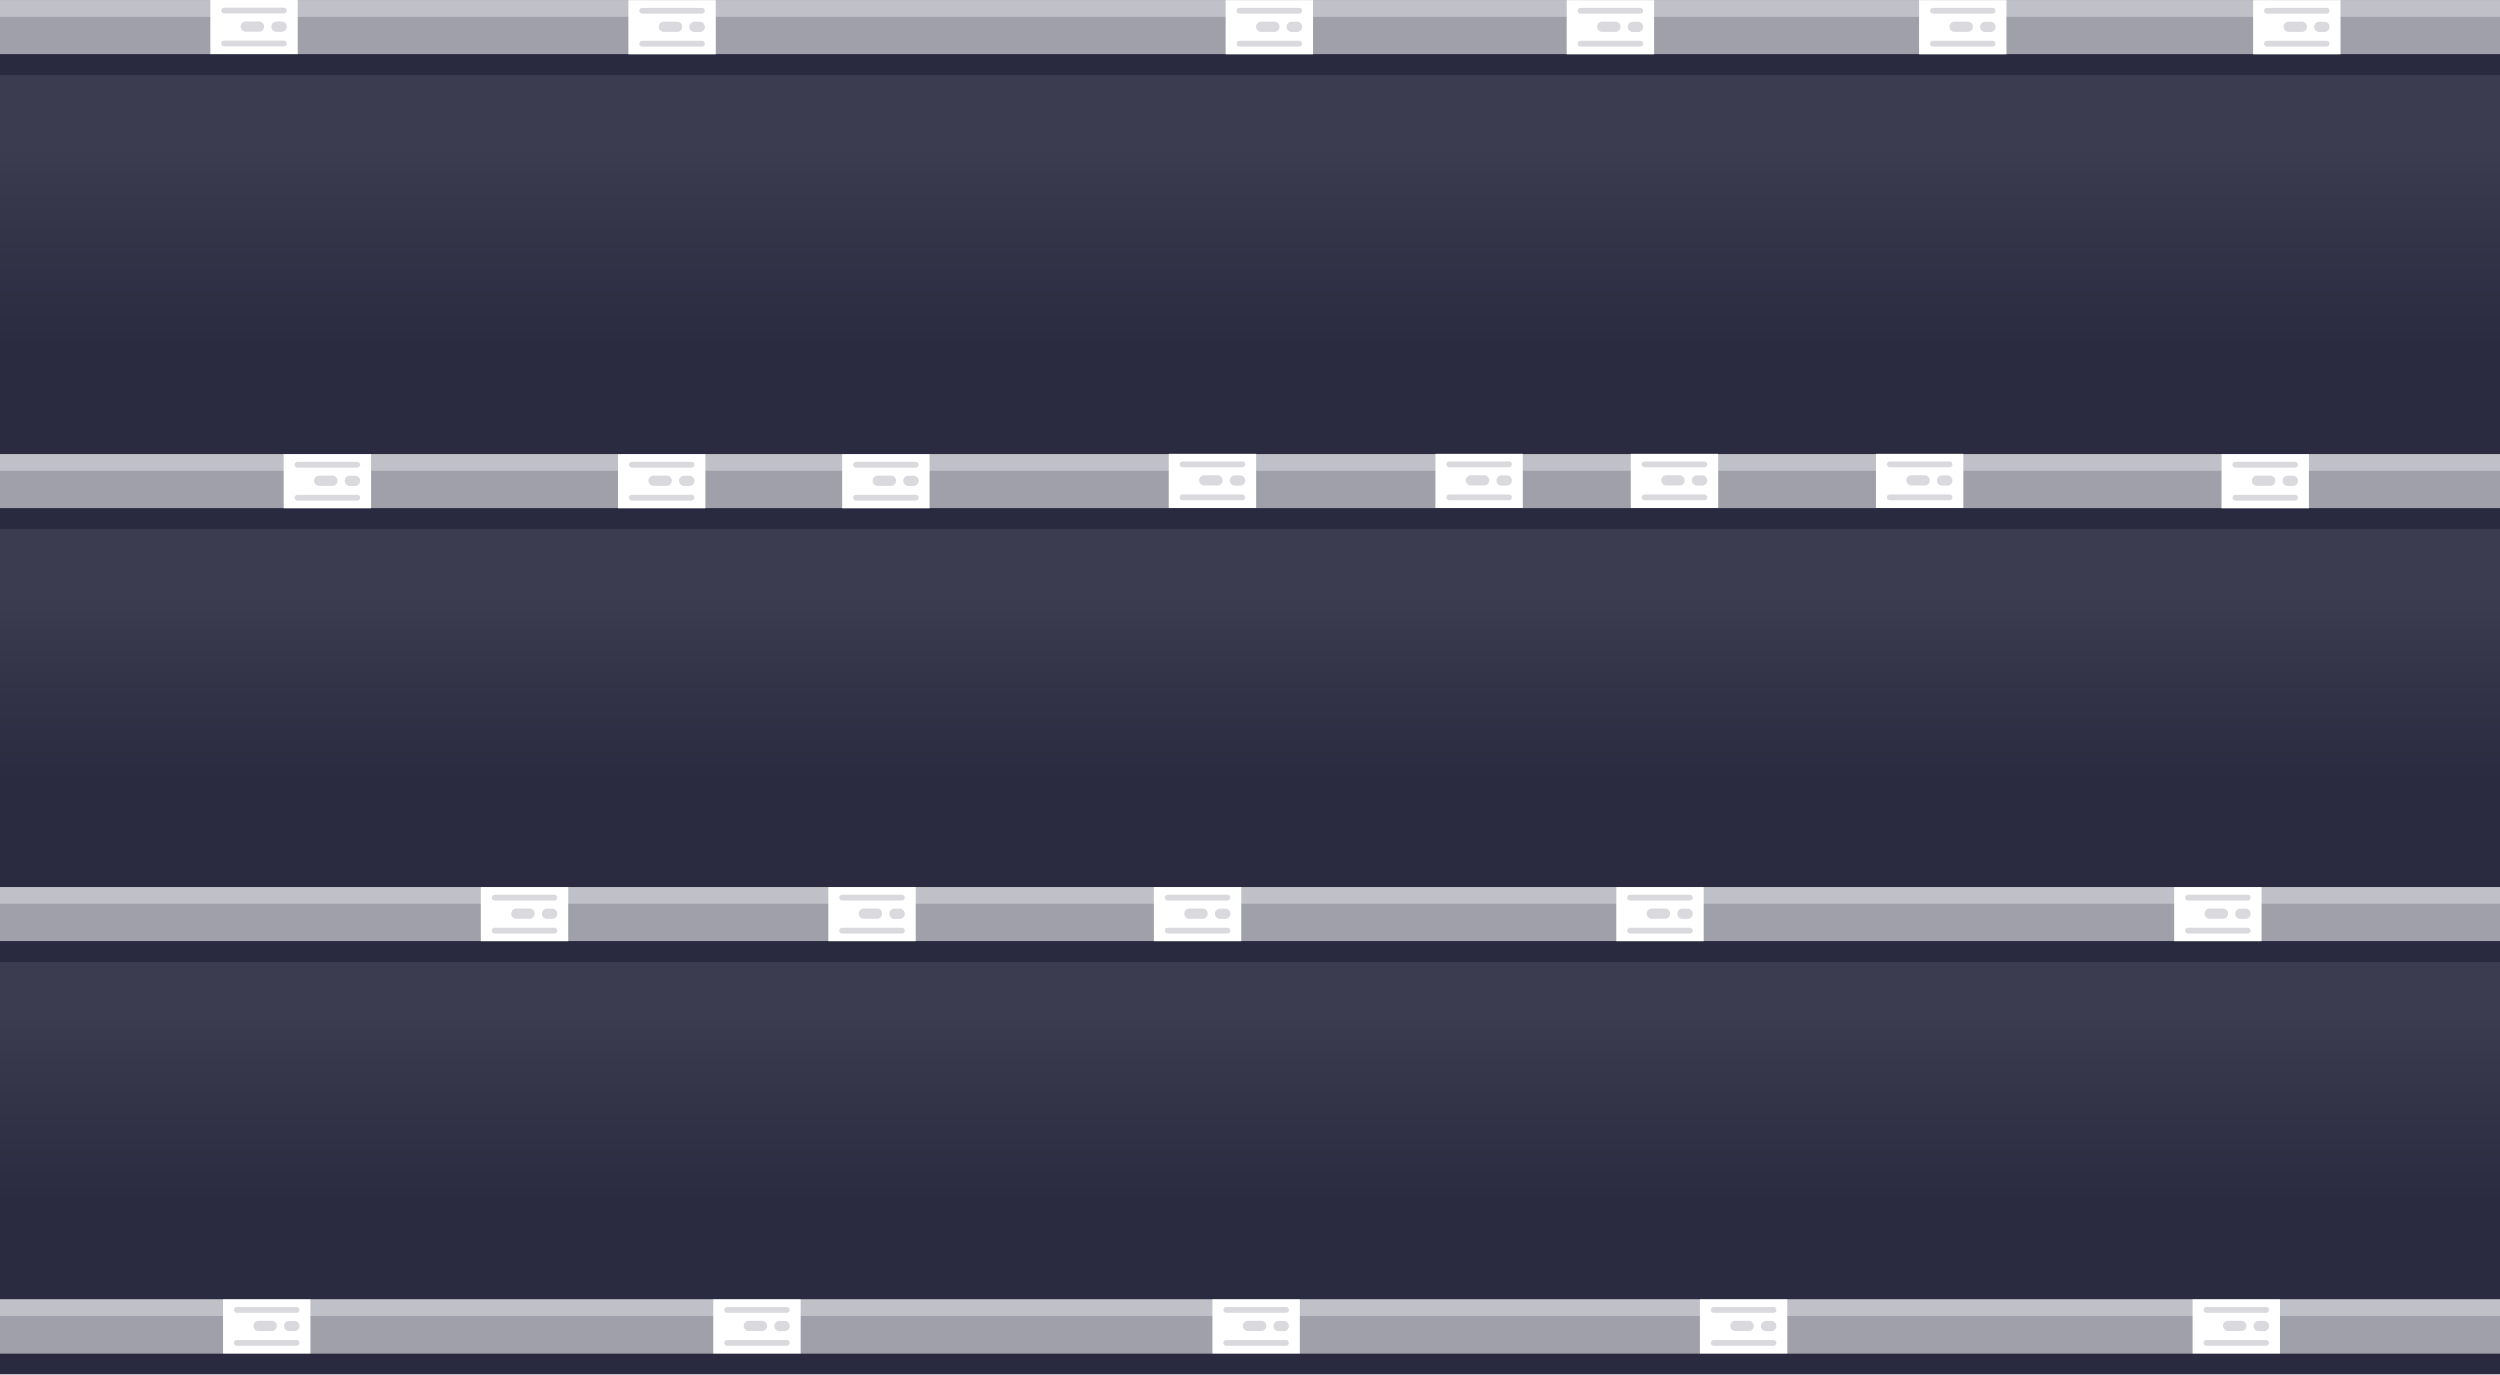
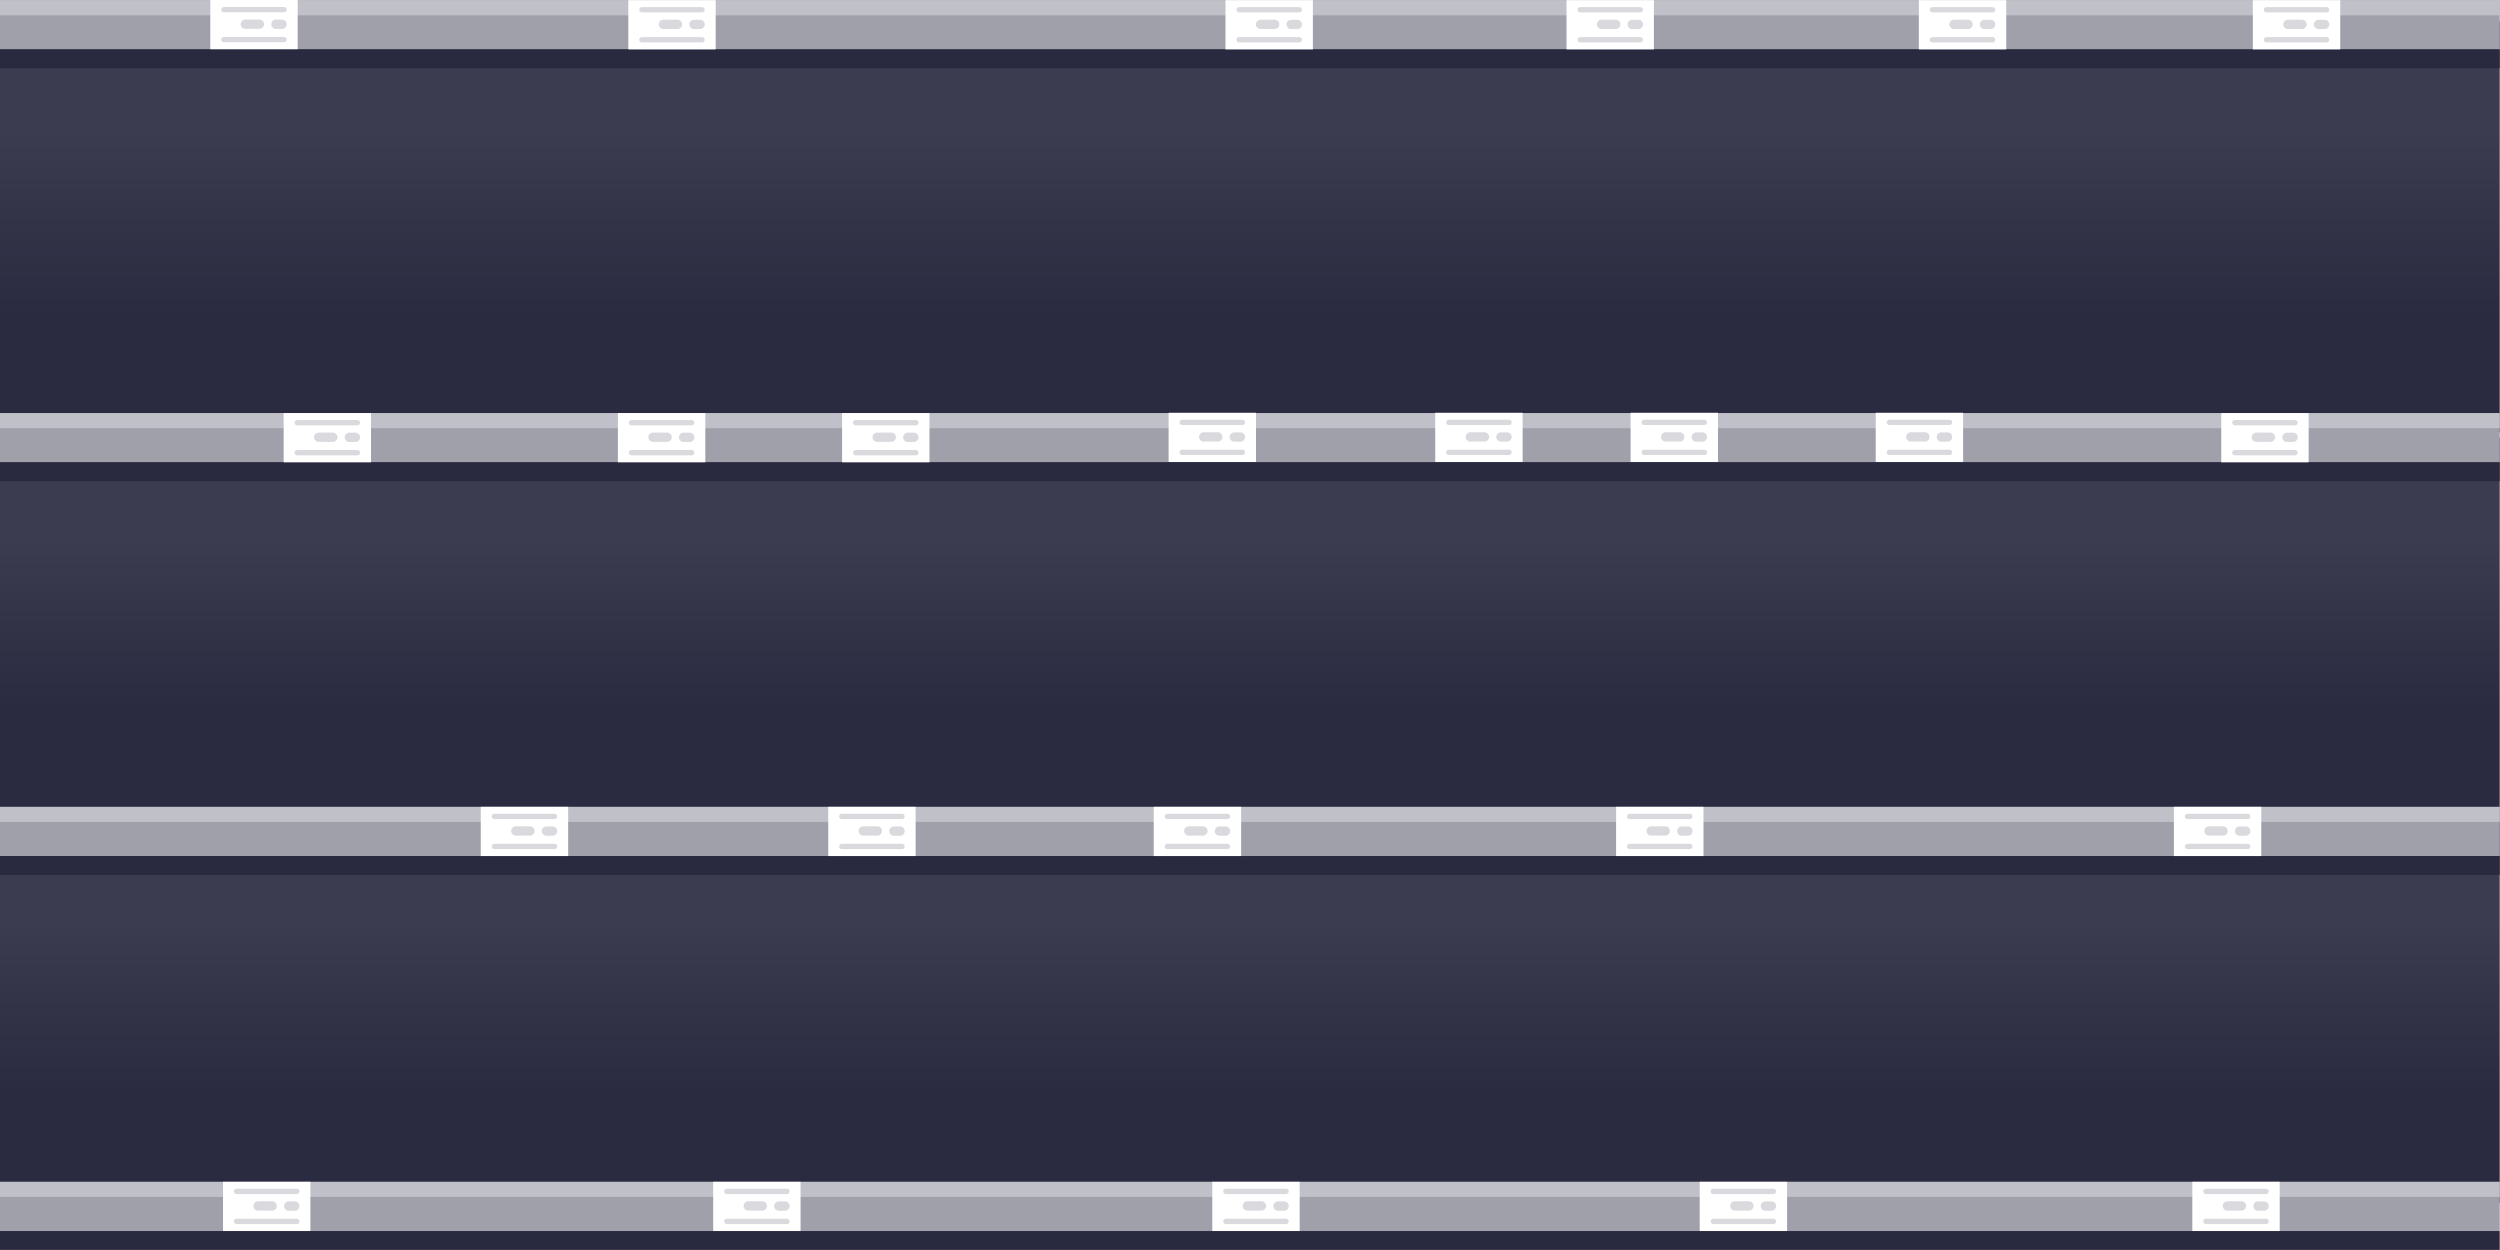
- <svg xmlns="http://www.w3.org/2000/svg" xmlns:xlink="http://www.w3.org/1999/xlink" id="Layer_1" data-name="Layer 1" viewBox="0 0 754.91 414.98">
+ <svg xmlns="http://www.w3.org/2000/svg" width="700px" height="350px" viewBox="0 0 700 350" version="1.1">
  <defs>
-     <style>.cls-1{fill:url(#linear-gradient);}.cls-2{fill:url(#linear-gradient-2);}.cls-3{fill:url(#linear-gradient-3);}.cls-4{fill:#a0a0ab;}.cls-5{fill:#c0c0c8;}.cls-6{fill:#29293f;}.cls-7{fill:#fff;}.cls-8{fill:#d9d9de;}</style>
-     <linearGradient id="linear-gradient" x1="377.46" y1="271.34" x2="377.46" y2="399.41" gradientUnits="userSpaceOnUse">
-       <stop offset="0" stop-color="#3c3c50" />
-       <stop offset="0.27" stop-color="#3c3c50" />
-       <stop offset="0.72" stop-color="#2a2a40" />
+     <linearGradient x1="50.001%" y1="0%" x2="50.001%" y2="100%" id="linearGradient-1">
+       <stop stop-color="#3C3C50" offset="0%" />
+       <stop stop-color="#3C3C50" offset="27%" />
+       <stop stop-color="#2A2A40" offset="72%" />
    </linearGradient>
-     <linearGradient id="linear-gradient-2" x1="377.46" y1="7.11" x2="377.46" y2="143.51" xlink:href="#linear-gradient" />
-     <linearGradient id="linear-gradient-3" x1="377.46" y1="145.31" x2="377.46" y2="271.34" xlink:href="#linear-gradient" />
+     <linearGradient x1="50.001%" y1="0%" x2="50.001%" y2="99.993%" id="linearGradient-2">
+       <stop stop-color="#3C3C50" offset="0%" />
+       <stop stop-color="#3C3C50" offset="27%" />
+       <stop stop-color="#2A2A40" offset="72%" />
+     </linearGradient>
+     <linearGradient x1="50.001%" y1="0%" x2="50.001%" y2="100.008%" id="linearGradient-3">
+       <stop stop-color="#3C3C50" offset="0%" />
+       <stop stop-color="#3C3C50" offset="27%" />
+       <stop stop-color="#2A2A40" offset="72%" />
+     </linearGradient>
  </defs>
-   <rect class="cls-1" y="271.34" width="754.91" height="128.07" />
-   <rect class="cls-2" y="7.11" width="754.91" height="136.41" />
-   <rect class="cls-3" y="145.31" width="754.91" height="126.02" />
-   <rect class="cls-4" y="137.15" width="754.91" height="16.32" />
-   <rect class="cls-5" y="137.15" width="754.91" height="5.01" />
-   <rect class="cls-6" y="153.49" width="754.91" height="6.27" />
-   <rect class="cls-7" x="85.66" y="137.14" width="26.39" height="16.34" />
-   <rect class="cls-8" x="88.95" y="139.46" width="19.79" height="1.75" rx="0.87" />
-   <rect class="cls-8" x="88.95" y="149.41" width="19.79" height="1.75" rx="0.87" />
-   <rect class="cls-8" x="104.09" y="143.65" width="4.66" height="3.09" rx="1.53" />
-   <rect class="cls-8" x="94.84" y="143.62" width="7.07" height="3.09" rx="1.53" />
-   <rect class="cls-7" x="186.61" y="137.14" width="26.39" height="16.34" />
-   <rect class="cls-8" x="189.91" y="139.46" width="19.79" height="1.75" rx="0.87" />
-   <rect class="cls-8" x="189.91" y="149.41" width="19.79" height="1.75" rx="0.87" />
-   <rect class="cls-8" x="205.04" y="143.65" width="4.66" height="3.09" rx="1.53" />
-   <rect class="cls-8" x="195.8" y="143.62" width="7.07" height="3.09" rx="1.53" />
-   <rect class="cls-7" x="254.31" y="137.14" width="26.39" height="16.34" />
-   <rect class="cls-8" x="257.61" y="139.46" width="19.79" height="1.75" rx="0.87" />
-   <rect class="cls-8" x="257.61" y="149.41" width="19.79" height="1.75" rx="0.87" />
-   <rect class="cls-8" x="272.74" y="143.65" width="4.66" height="3.09" rx="1.53" />
-   <rect class="cls-8" x="263.5" y="143.62" width="7.07" height="3.09" rx="1.53" />
-   <rect class="cls-7" x="352.92" y="137.04" width="26.39" height="16.34" />
-   <rect class="cls-8" x="356.22" y="139.35" width="19.79" height="1.75" rx="0.87" />
-   <rect class="cls-8" x="356.22" y="149.31" width="19.79" height="1.75" rx="0.87" />
-   <rect class="cls-8" x="371.35" y="143.55" width="4.66" height="3.09" rx="1.53" />
-   <rect class="cls-8" x="362.11" y="143.51" width="7.07" height="3.09" rx="1.53" />
-   <rect class="cls-7" x="433.44" y="137.04" width="26.39" height="16.34" />
-   <rect class="cls-8" x="436.74" y="139.35" width="19.79" height="1.75" rx="0.87" />
-   <rect class="cls-8" x="436.74" y="149.31" width="19.79" height="1.75" rx="0.87" />
-   <rect class="cls-8" x="451.87" y="143.55" width="4.66" height="3.09" rx="1.53" />
-   <rect class="cls-8" x="442.63" y="143.51" width="7.07" height="3.09" rx="1.53" />
-   <rect class="cls-7" x="492.44" y="137.04" width="26.39" height="16.34" />
-   <rect class="cls-8" x="495.74" y="139.35" width="19.79" height="1.75" rx="0.87" />
-   <rect class="cls-8" x="495.74" y="149.31" width="19.79" height="1.75" rx="0.87" />
-   <rect class="cls-8" x="510.87" y="143.55" width="4.66" height="3.09" rx="1.53" />
-   <rect class="cls-8" x="501.63" y="143.51" width="7.07" height="3.09" rx="1.53" />
-   <rect class="cls-7" x="566.47" y="137.04" width="26.39" height="16.34" />
-   <rect class="cls-8" x="569.77" y="139.35" width="19.79" height="1.75" rx="0.87" />
-   <rect class="cls-8" x="569.77" y="149.31" width="19.79" height="1.75" rx="0.87" />
-   <rect class="cls-8" x="584.9" y="143.55" width="4.66" height="3.09" rx="1.53" />
-   <rect class="cls-8" x="575.66" y="143.51" width="7.07" height="3.09" rx="1.53" />
-   <rect class="cls-7" x="670.82" y="137.14" width="26.39" height="16.34" />
-   <rect class="cls-8" x="674.12" y="139.46" width="19.79" height="1.75" rx="0.87" />
-   <rect class="cls-8" x="674.12" y="149.41" width="19.79" height="1.75" rx="0.87" />
-   <rect class="cls-8" x="689.25" y="143.65" width="4.66" height="3.09" rx="1.53" />
-   <rect class="cls-8" x="680.01" y="143.62" width="7.07" height="3.09" rx="1.53" />
-   <rect class="cls-4" y="0.07" width="754.91" height="16.32" />
-   <rect class="cls-5" y="0.07" width="754.91" height="5.01" />
-   <rect class="cls-6" y="16.4" width="754.91" height="6.27" />
-   <rect class="cls-7" x="63.51" width="26.39" height="16.34" />
-   <rect class="cls-8" x="66.8" y="2.32" width="19.79" height="1.75" rx="0.87" />
-   <rect class="cls-8" x="66.8" y="12.27" width="19.79" height="1.75" rx="0.87" />
-   <rect class="cls-8" x="81.94" y="6.51" width="4.66" height="3.09" rx="1.53" />
-   <rect class="cls-8" x="72.69" y="6.48" width="7.07" height="3.09" rx="1.53" />
-   <rect class="cls-7" x="189.75" y="0.06" width="26.39" height="16.34" />
-   <rect class="cls-8" x="193.04" y="2.37" width="19.79" height="1.75" rx="0.87" />
-   <rect class="cls-8" x="193.04" y="12.33" width="19.79" height="1.75" rx="0.87" />
-   <rect class="cls-8" x="208.18" y="6.57" width="4.66" height="3.09" rx="1.53" />
-   <rect class="cls-8" x="198.93" y="6.54" width="7.07" height="3.09" rx="1.53" />
-   <rect class="cls-7" x="473.09" y="0.06" width="26.39" height="16.34" />
-   <rect class="cls-8" x="476.39" y="2.37" width="19.79" height="1.75" rx="0.87" />
-   <rect class="cls-8" x="476.39" y="12.33" width="19.79" height="1.75" rx="0.87" />
-   <rect class="cls-8" x="491.52" y="6.57" width="4.66" height="3.09" rx="1.53" />
-   <rect class="cls-8" x="482.28" y="6.54" width="7.07" height="3.09" rx="1.53" />
-   <rect class="cls-7" x="370.1" y="0.06" width="26.39" height="16.34" />
-   <rect class="cls-8" x="373.4" y="2.37" width="19.79" height="1.75" rx="0.87" />
-   <rect class="cls-8" x="373.4" y="12.33" width="19.79" height="1.75" rx="0.87" />
-   <rect class="cls-8" x="388.53" y="6.57" width="4.66" height="3.09" rx="1.53" />
-   <rect class="cls-8" x="379.29" y="6.54" width="7.07" height="3.09" rx="1.53" />
-   <rect class="cls-7" x="579.49" y="0.06" width="26.39" height="16.34" />
-   <rect class="cls-8" x="582.79" y="2.37" width="19.79" height="1.75" rx="0.87" />
-   <rect class="cls-8" x="582.79" y="12.33" width="19.79" height="1.75" rx="0.87" />
-   <rect class="cls-8" x="597.92" y="6.57" width="4.66" height="3.09" rx="1.53" />
-   <rect class="cls-8" x="588.68" y="6.54" width="7.07" height="3.09" rx="1.53" />
-   <rect class="cls-7" x="680.36" y="0.06" width="26.39" height="16.34" />
-   <rect class="cls-8" x="683.66" y="2.37" width="19.79" height="1.75" rx="0.87" />
-   <rect class="cls-8" x="683.66" y="12.33" width="19.79" height="1.75" rx="0.87" />
-   <rect class="cls-8" x="698.79" y="6.57" width="4.66" height="3.09" rx="1.53" />
-   <rect class="cls-8" x="689.55" y="6.54" width="7.07" height="3.09" rx="1.53" />
-   <rect class="cls-4" y="267.88" width="754.91" height="16.32" />
-   <rect class="cls-5" y="267.88" width="754.91" height="5.01" />
-   <rect class="cls-6" y="284.21" width="754.91" height="6.27" />
-   <rect class="cls-7" x="145.19" y="267.87" width="26.39" height="16.34" />
-   <rect class="cls-8" x="148.49" y="270.18" width="19.79" height="1.75" rx="0.87" />
-   <rect class="cls-8" x="148.49" y="280.14" width="19.79" height="1.75" rx="0.87" />
-   <rect class="cls-8" x="163.62" y="274.38" width="4.66" height="3.09" rx="1.53" />
-   <rect class="cls-8" x="154.38" y="274.34" width="7.07" height="3.09" rx="1.53" />
-   <rect class="cls-7" x="250.13" y="267.87" width="26.39" height="16.34" />
-   <rect class="cls-8" x="253.42" y="270.18" width="19.79" height="1.75" rx="0.87" />
-   <rect class="cls-8" x="253.42" y="280.14" width="19.79" height="1.75" rx="0.87" />
-   <rect class="cls-8" x="268.56" y="274.38" width="4.66" height="3.09" rx="1.53" />
-   <rect class="cls-8" x="259.31" y="274.34" width="7.07" height="3.09" rx="1.53" />
-   <rect class="cls-7" x="348.43" y="267.87" width="26.39" height="16.34" />
-   <rect class="cls-8" x="351.73" y="270.18" width="19.79" height="1.75" rx="0.87" />
-   <rect class="cls-8" x="351.73" y="280.14" width="19.79" height="1.75" rx="0.87" />
-   <rect class="cls-8" x="366.86" y="274.38" width="4.66" height="3.09" rx="1.53" />
-   <rect class="cls-8" x="357.62" y="274.34" width="7.07" height="3.09" rx="1.53" />
-   <rect class="cls-7" x="488.06" y="267.87" width="26.39" height="16.34" />
-   <rect class="cls-8" x="491.35" y="270.18" width="19.79" height="1.75" rx="0.87" />
-   <rect class="cls-8" x="491.35" y="280.14" width="19.79" height="1.75" rx="0.87" />
-   <rect class="cls-8" x="506.49" y="274.38" width="4.66" height="3.09" rx="1.53" />
-   <rect class="cls-8" x="497.24" y="274.34" width="7.07" height="3.09" rx="1.53" />
-   <rect class="cls-7" x="656.52" y="267.87" width="26.39" height="16.34" />
-   <rect class="cls-8" x="659.82" y="270.18" width="19.79" height="1.75" rx="0.87" />
-   <rect class="cls-8" x="659.82" y="280.14" width="19.79" height="1.75" rx="0.87" />
-   <rect class="cls-8" x="674.95" y="274.38" width="4.66" height="3.09" rx="1.53" />
-   <rect class="cls-8" x="665.71" y="274.34" width="7.07" height="3.09" rx="1.53" />
-   <rect class="cls-4" y="392.37" width="754.91" height="16.32" />
-   <rect class="cls-5" y="392.37" width="754.91" height="5.01" />
-   <rect class="cls-6" y="408.7" width="754.91" height="6.27" />
-   <rect class="cls-7" x="67.35" y="392.36" width="26.39" height="16.34" />
-   <rect class="cls-8" x="70.64" y="394.67" width="19.79" height="1.75" rx="0.87" />
-   <rect class="cls-8" x="70.64" y="404.63" width="19.79" height="1.75" rx="0.87" />
-   <rect class="cls-8" x="85.78" y="398.87" width="4.66" height="3.09" rx="1.53" />
-   <rect class="cls-8" x="76.53" y="398.83" width="7.07" height="3.09" rx="1.53" />
-   <rect class="cls-7" x="215.38" y="392.36" width="26.39" height="16.34" />
-   <rect class="cls-8" x="218.68" y="394.67" width="19.79" height="1.75" rx="0.87" />
-   <rect class="cls-8" x="218.68" y="404.63" width="19.79" height="1.75" rx="0.87" />
-   <rect class="cls-8" x="233.81" y="398.87" width="4.66" height="3.09" rx="1.53" />
-   <rect class="cls-8" x="224.57" y="398.83" width="7.07" height="3.09" rx="1.53" />
-   <rect class="cls-7" x="366.11" y="392.36" width="26.39" height="16.34" />
-   <rect class="cls-8" x="369.41" y="394.67" width="19.79" height="1.75" rx="0.87" />
-   <rect class="cls-8" x="369.41" y="404.63" width="19.79" height="1.75" rx="0.87" />
-   <rect class="cls-8" x="384.54" y="398.87" width="4.66" height="3.09" rx="1.53" />
-   <rect class="cls-8" x="375.3" y="398.83" width="7.07" height="3.09" rx="1.53" />
-   <rect class="cls-7" x="513.31" y="392.36" width="26.39" height="16.34" />
-   <rect class="cls-8" x="516.61" y="394.67" width="19.79" height="1.75" rx="0.87" />
-   <rect class="cls-8" x="516.61" y="404.63" width="19.79" height="1.75" rx="0.87" />
-   <rect class="cls-8" x="531.74" y="398.87" width="4.66" height="3.09" rx="1.53" />
-   <rect class="cls-8" x="522.5" y="398.83" width="7.07" height="3.09" rx="1.53" />
-   <rect class="cls-7" x="662.08" y="392.36" width="26.39" height="16.34" />
-   <rect class="cls-8" x="665.38" y="394.67" width="19.79" height="1.75" rx="0.87" />
-   <rect class="cls-8" x="665.38" y="404.63" width="19.79" height="1.75" rx="0.87" />
-   <rect class="cls-8" x="680.51" y="398.87" width="4.66" height="3.09" rx="1.53" />
-   <rect class="cls-8" x="671.27" y="398.83" width="7.07" height="3.09" rx="1.53" />
+   <g id="Page-1" stroke="none" stroke-width="1" fill="none" fill-rule="evenodd">
+     <g id="product_rack" fill-rule="nonzero">
+       <rect id="Rectangle" fill="url(#linearGradient-1)" x="0" y="228.841" width="699.917" height="108.011" />
+       <rect id="Rectangle" fill="url(#linearGradient-2)" x="0" y="5.996" width="699.917" height="115.045" />
+       <rect id="Rectangle" fill="url(#linearGradient-3)" x="0" y="122.551" width="699.917" height="106.282" />
+       <rect id="Rectangle" fill="#A0A0AB" x="0" y="115.669" width="699.917" height="13.764" />
+       <rect id="Rectangle" fill="#C0C0C8" x="0" y="115.669" width="699.917" height="4.225" />
+       <rect id="Rectangle" fill="#29293F" x="0" y="129.449" width="699.917" height="5.288" />
+       <rect id="Rectangle" fill="#FFFFFF" x="79.42" y="115.66" width="24.468" height="13.781" />
+       <rect id="Rectangle" fill="#D9D9DE" x="82.47" y="117.617" width="18.348" height="1.476" rx="0.738" />
+       <rect id="Rectangle" fill="#D9D9DE" x="82.47" y="126.008" width="18.348" height="1.476" rx="0.738" />
+       <rect id="Rectangle" fill="#D9D9DE" x="96.507" y="121.151" width="4.321" height="2.606" rx="1.303" />
+       <rect id="Rectangle" fill="#D9D9DE" x="87.931" y="121.125" width="6.555" height="2.606" rx="1.303" />
+       <rect id="Rectangle" fill="#FFFFFF" x="173.016" y="115.66" width="24.468" height="13.781" />
+       <rect id="Rectangle" fill="#D9D9DE" x="176.075" y="117.617" width="18.348" height="1.476" rx="0.738" />
+       <rect id="Rectangle" fill="#D9D9DE" x="176.075" y="126.008" width="18.348" height="1.476" rx="0.738" />
+       <rect id="Rectangle" fill="#D9D9DE" x="190.103" y="121.151" width="4.321" height="2.606" rx="1.303" />
+       <rect id="Rectangle" fill="#D9D9DE" x="181.536" y="121.125" width="6.555" height="2.606" rx="1.303" />
+       <rect id="Rectangle" fill="#FFFFFF" x="235.784" y="115.66" width="24.468" height="13.781" />
+       <rect id="Rectangle" fill="#D9D9DE" x="238.844" y="117.617" width="18.348" height="1.476" rx="0.738" />
+       <rect id="Rectangle" fill="#D9D9DE" x="238.844" y="126.008" width="18.348" height="1.476" rx="0.738" />
+       <rect id="Rectangle" fill="#D9D9DE" x="252.872" y="121.151" width="4.321" height="2.606" rx="1.303" />
+       <rect id="Rectangle" fill="#D9D9DE" x="244.305" y="121.125" width="6.555" height="2.606" rx="1.303" />
+       <rect id="Rectangle" fill="#FFFFFF" x="327.211" y="115.576" width="24.468" height="13.781" />
+       <rect id="Rectangle" fill="#D9D9DE" x="330.27" y="117.524" width="18.348" height="1.476" rx="0.738" />
+       <rect id="Rectangle" fill="#D9D9DE" x="330.27" y="125.924" width="18.348" height="1.476" rx="0.738" />
+       <rect id="Rectangle" fill="#D9D9DE" x="344.298" y="121.066" width="4.321" height="2.606" rx="1.303" />
+       <rect id="Rectangle" fill="#D9D9DE" x="335.731" y="121.033" width="6.555" height="2.606" rx="1.303" />
+       <rect id="Rectangle" fill="#FFFFFF" x="401.865" y="115.576" width="24.468" height="13.781" />
+       <rect id="Rectangle" fill="#D9D9DE" x="404.925" y="117.524" width="18.348" height="1.476" rx="0.738" />
+       <rect id="Rectangle" fill="#D9D9DE" x="404.925" y="125.924" width="18.348" height="1.476" rx="0.738" />
+       <rect id="Rectangle" fill="#D9D9DE" x="418.952" y="121.066" width="4.321" height="2.606" rx="1.303" />
+       <rect id="Rectangle" fill="#D9D9DE" x="410.385" y="121.033" width="6.555" height="2.606" rx="1.303" />
+       <rect id="Rectangle" fill="#FFFFFF" x="456.567" y="115.576" width="24.468" height="13.781" />
+       <rect id="Rectangle" fill="#D9D9DE" x="459.626" y="117.524" width="18.348" height="1.476" rx="0.738" />
+       <rect id="Rectangle" fill="#D9D9DE" x="459.626" y="125.924" width="18.348" height="1.476" rx="0.738" />
+       <rect id="Rectangle" fill="#D9D9DE" x="473.654" y="121.066" width="4.321" height="2.606" rx="1.303" />
+       <rect id="Rectangle" fill="#D9D9DE" x="465.087" y="121.033" width="6.555" height="2.606" rx="1.303" />
+       <rect id="Rectangle" fill="#FFFFFF" x="525.204" y="115.576" width="24.468" height="13.781" />
+       <rect id="Rectangle" fill="#D9D9DE" x="528.264" y="117.524" width="18.348" height="1.476" rx="0.738" />
+       <rect id="Rectangle" fill="#D9D9DE" x="528.264" y="125.924" width="18.348" height="1.476" rx="0.738" />
+       <rect id="Rectangle" fill="#D9D9DE" x="542.291" y="121.066" width="4.321" height="2.606" rx="1.303" />
+       <rect id="Rectangle" fill="#D9D9DE" x="533.725" y="121.033" width="6.555" height="2.606" rx="1.303" />
+       <rect id="Rectangle" fill="#FFFFFF" x="621.952" y="115.66" width="24.468" height="13.781" />
+       <rect id="Rectangle" fill="#D9D9DE" x="625.012" y="117.617" width="18.348" height="1.476" rx="0.738" />
+       <rect id="Rectangle" fill="#D9D9DE" x="625.012" y="126.008" width="18.348" height="1.476" rx="0.738" />
+       <rect id="Rectangle" fill="#D9D9DE" x="639.04" y="121.151" width="4.321" height="2.606" rx="1.303" />
+       <rect id="Rectangle" fill="#D9D9DE" x="630.473" y="121.125" width="6.555" height="2.606" rx="1.303" />
+       <rect id="Rectangle" fill="#A0A0AB" x="0" y="0.059" width="699.917" height="13.764" />
+       <rect id="Rectangle" fill="#C0C0C8" x="0" y="0.059" width="699.917" height="4.225" />
+       <rect id="Rectangle" fill="#29293F" x="0" y="13.831" width="699.917" height="5.288" />
+       <rect id="Rectangle" fill="#FFFFFF" x="58.883" y="0" width="24.468" height="13.781" />
+       <rect id="Rectangle" fill="#D9D9DE" x="61.934" y="1.957" width="18.348" height="1.476" rx="0.738" />
+       <rect id="Rectangle" fill="#D9D9DE" x="61.934" y="10.348" width="18.348" height="1.476" rx="0.738" />
+       <rect id="Rectangle" fill="#D9D9DE" x="75.971" y="5.49" width="4.321" height="2.606" rx="1.303" />
+       <rect id="Rectangle" fill="#D9D9DE" x="67.395" y="5.465" width="6.555" height="2.606" rx="1.303" />
+       <rect id="Rectangle" fill="#FFFFFF" x="175.927" y="0.051" width="24.468" height="13.781" />
+       <rect id="Rectangle" fill="#D9D9DE" x="178.977" y="1.999" width="18.348" height="1.476" rx="0.738" />
+       <rect id="Rectangle" fill="#D9D9DE" x="178.977" y="10.399" width="18.348" height="1.476" rx="0.738" />
+       <rect id="Rectangle" fill="#D9D9DE" x="193.015" y="5.541" width="4.321" height="2.606" rx="1.303" />
+       <rect id="Rectangle" fill="#D9D9DE" x="184.438" y="5.516" width="6.555" height="2.606" rx="1.303" />
+       <rect id="Rectangle" fill="#FFFFFF" x="438.626" y="0.051" width="24.468" height="13.781" />
+       <rect id="Rectangle" fill="#D9D9DE" x="441.686" y="1.999" width="18.348" height="1.476" rx="0.738" />
+       <rect id="Rectangle" fill="#D9D9DE" x="441.686" y="10.399" width="18.348" height="1.476" rx="0.738" />
+       <rect id="Rectangle" fill="#D9D9DE" x="455.714" y="5.541" width="4.321" height="2.606" rx="1.303" />
+       <rect id="Rectangle" fill="#D9D9DE" x="447.147" y="5.516" width="6.555" height="2.606" rx="1.303" />
+       <rect id="Rectangle" fill="#FFFFFF" x="343.139" y="0.051" width="24.468" height="13.781" />
+       <rect id="Rectangle" fill="#D9D9DE" x="346.199" y="1.999" width="18.348" height="1.476" rx="0.738" />
+       <rect id="Rectangle" fill="#D9D9DE" x="346.199" y="10.399" width="18.348" height="1.476" rx="0.738" />
+       <rect id="Rectangle" fill="#D9D9DE" x="360.226" y="5.541" width="4.321" height="2.606" rx="1.303" />
+       <rect id="Rectangle" fill="#D9D9DE" x="351.66" y="5.516" width="6.555" height="2.606" rx="1.303" />
+       <rect id="Rectangle" fill="#FFFFFF" x="537.275" y="0.051" width="24.468" height="13.781" />
+       <rect id="Rectangle" fill="#D9D9DE" x="540.335" y="1.999" width="18.348" height="1.476" rx="0.738" />
+       <rect id="Rectangle" fill="#D9D9DE" x="540.335" y="10.399" width="18.348" height="1.476" rx="0.738" />
+       <rect id="Rectangle" fill="#D9D9DE" x="554.363" y="5.541" width="4.321" height="2.606" rx="1.303" />
+       <rect id="Rectangle" fill="#D9D9DE" x="545.796" y="5.516" width="6.555" height="2.606" rx="1.303" />
+       <rect id="Rectangle" fill="#FFFFFF" x="630.797" y="0.051" width="24.468" height="13.781" />
+       <rect id="Rectangle" fill="#D9D9DE" x="633.857" y="1.999" width="18.348" height="1.476" rx="0.738" />
+       <rect id="Rectangle" fill="#D9D9DE" x="633.857" y="10.399" width="18.348" height="1.476" rx="0.738" />
+       <rect id="Rectangle" fill="#D9D9DE" x="647.885" y="5.541" width="4.321" height="2.606" rx="1.303" />
+       <rect id="Rectangle" fill="#D9D9DE" x="639.318" y="5.516" width="6.555" height="2.606" rx="1.303" />
+       <rect id="Rectangle" fill="#A0A0AB" x="0" y="225.923" width="699.917" height="13.764" />
+       <rect id="Rectangle" fill="#C0C0C8" x="0" y="225.923" width="699.917" height="4.225" />
+       <rect id="Rectangle" fill="#29293F" x="0" y="239.695" width="699.917" height="5.288" />
+       <rect id="Rectangle" fill="#FFFFFF" x="134.613" y="225.914" width="24.468" height="13.781" />
+       <rect id="Rectangle" fill="#D9D9DE" x="137.673" y="227.863" width="18.348" height="1.476" rx="0.738" />
+       <rect id="Rectangle" fill="#D9D9DE" x="137.673" y="236.263" width="18.348" height="1.476" rx="0.738" />
+       <rect id="Rectangle" fill="#D9D9DE" x="151.701" y="231.405" width="4.321" height="2.606" rx="1.303" />
+       <rect id="Rectangle" fill="#D9D9DE" x="143.134" y="231.371" width="6.555" height="2.606" rx="1.303" />
+       <rect id="Rectangle" fill="#FFFFFF" x="231.909" y="225.914" width="24.468" height="13.781" />
+       <rect id="Rectangle" fill="#D9D9DE" x="234.959" y="227.863" width="18.348" height="1.476" rx="0.738" />
+       <rect id="Rectangle" fill="#D9D9DE" x="234.959" y="236.263" width="18.348" height="1.476" rx="0.738" />
+       <rect id="Rectangle" fill="#D9D9DE" x="248.996" y="231.405" width="4.321" height="2.606" rx="1.303" />
+       <rect id="Rectangle" fill="#D9D9DE" x="240.42" y="231.371" width="6.555" height="2.606" rx="1.303" />
+       <rect id="Rectangle" fill="#FFFFFF" x="323.048" y="225.914" width="24.468" height="13.781" />
+       <rect id="Rectangle" fill="#D9D9DE" x="326.107" y="227.863" width="18.348" height="1.476" rx="0.738" />
+       <rect id="Rectangle" fill="#D9D9DE" x="326.107" y="236.263" width="18.348" height="1.476" rx="0.738" />
+       <rect id="Rectangle" fill="#D9D9DE" x="340.135" y="231.405" width="4.321" height="2.606" rx="1.303" />
+       <rect id="Rectangle" fill="#D9D9DE" x="331.568" y="231.371" width="6.555" height="2.606" rx="1.303" />
+       <rect id="Rectangle" fill="#FFFFFF" x="452.506" y="225.914" width="24.468" height="13.781" />
+       <rect id="Rectangle" fill="#D9D9DE" x="455.556" y="227.863" width="18.348" height="1.476" rx="0.738" />
+       <rect id="Rectangle" fill="#D9D9DE" x="455.556" y="236.263" width="18.348" height="1.476" rx="0.738" />
+       <rect id="Rectangle" fill="#D9D9DE" x="469.593" y="231.405" width="4.321" height="2.606" rx="1.303" />
+       <rect id="Rectangle" fill="#D9D9DE" x="461.017" y="231.371" width="6.555" height="2.606" rx="1.303" />
+       <rect id="Rectangle" fill="#FFFFFF" x="608.694" y="225.914" width="24.468" height="13.781" />
+       <rect id="Rectangle" fill="#D9D9DE" x="611.754" y="227.863" width="18.348" height="1.476" rx="0.738" />
+       <rect id="Rectangle" fill="#D9D9DE" x="611.754" y="236.263" width="18.348" height="1.476" rx="0.738" />
+       <rect id="Rectangle" fill="#D9D9DE" x="625.781" y="231.405" width="4.321" height="2.606" rx="1.303" />
+       <rect id="Rectangle" fill="#D9D9DE" x="617.215" y="231.371" width="6.555" height="2.606" rx="1.303" />
+       <rect id="Rectangle" fill="#A0A0AB" x="0" y="330.914" width="699.917" height="13.764" />
+       <rect id="Rectangle" fill="#C0C0C8" x="0" y="330.914" width="699.917" height="4.225" />
+       <rect id="Rectangle" fill="#29293F" x="0" y="344.687" width="699.917" height="5.288" />
+       <rect id="Rectangle" fill="#FFFFFF" x="62.444" y="330.906" width="24.468" height="13.781" />
+       <rect id="Rectangle" fill="#D9D9DE" x="65.494" y="332.854" width="18.348" height="1.476" rx="0.738" />
+       <rect id="Rectangle" fill="#D9D9DE" x="65.494" y="341.254" width="18.348" height="1.476" rx="0.738" />
+       <rect id="Rectangle" fill="#D9D9DE" x="79.531" y="336.396" width="4.321" height="2.606" rx="1.303" />
+       <rect id="Rectangle" fill="#D9D9DE" x="70.955" y="336.363" width="6.555" height="2.606" rx="1.303" />
+       <rect id="Rectangle" fill="#FFFFFF" x="199.69" y="330.906" width="24.468" height="13.781" />
+       <rect id="Rectangle" fill="#D9D9DE" x="202.75" y="332.854" width="18.348" height="1.476" rx="0.738" />
+       <rect id="Rectangle" fill="#D9D9DE" x="202.75" y="341.254" width="18.348" height="1.476" rx="0.738" />
+       <rect id="Rectangle" fill="#D9D9DE" x="216.777" y="336.396" width="4.321" height="2.606" rx="1.303" />
+       <rect id="Rectangle" fill="#D9D9DE" x="208.211" y="336.363" width="6.555" height="2.606" rx="1.303" />
+       <rect id="Rectangle" fill="#FFFFFF" x="339.44" y="330.906" width="24.468" height="13.781" />
+       <rect id="Rectangle" fill="#D9D9DE" x="342.499" y="332.854" width="18.348" height="1.476" rx="0.738" />
+       <rect id="Rectangle" fill="#D9D9DE" x="342.499" y="341.254" width="18.348" height="1.476" rx="0.738" />
+       <rect id="Rectangle" fill="#D9D9DE" x="356.527" y="336.396" width="4.321" height="2.606" rx="1.303" />
+       <rect id="Rectangle" fill="#D9D9DE" x="347.96" y="336.363" width="6.555" height="2.606" rx="1.303" />
+       <rect id="Rectangle" fill="#FFFFFF" x="475.917" y="330.906" width="24.468" height="13.781" />
+       <rect id="Rectangle" fill="#D9D9DE" x="478.976" y="332.854" width="18.348" height="1.476" rx="0.738" />
+       <rect id="Rectangle" fill="#D9D9DE" x="478.976" y="341.254" width="18.348" height="1.476" rx="0.738" />
+       <rect id="Rectangle" fill="#D9D9DE" x="493.004" y="336.396" width="4.321" height="2.606" rx="1.303" />
+       <rect id="Rectangle" fill="#D9D9DE" x="484.437" y="336.363" width="6.555" height="2.606" rx="1.303" />
+       <rect id="Rectangle" fill="#FFFFFF" x="613.849" y="330.906" width="24.468" height="13.781" />
+       <rect id="Rectangle" fill="#D9D9DE" x="616.909" y="332.854" width="18.348" height="1.476" rx="0.738" />
+       <rect id="Rectangle" fill="#D9D9DE" x="616.909" y="341.254" width="18.348" height="1.476" rx="0.738" />
+       <rect id="Rectangle" fill="#D9D9DE" x="630.936" y="336.396" width="4.321" height="2.606" rx="1.303" />
+       <rect id="Rectangle" fill="#D9D9DE" x="622.37" y="336.363" width="6.555" height="2.606" rx="1.303" />
+     </g>
+   </g>
</svg>
